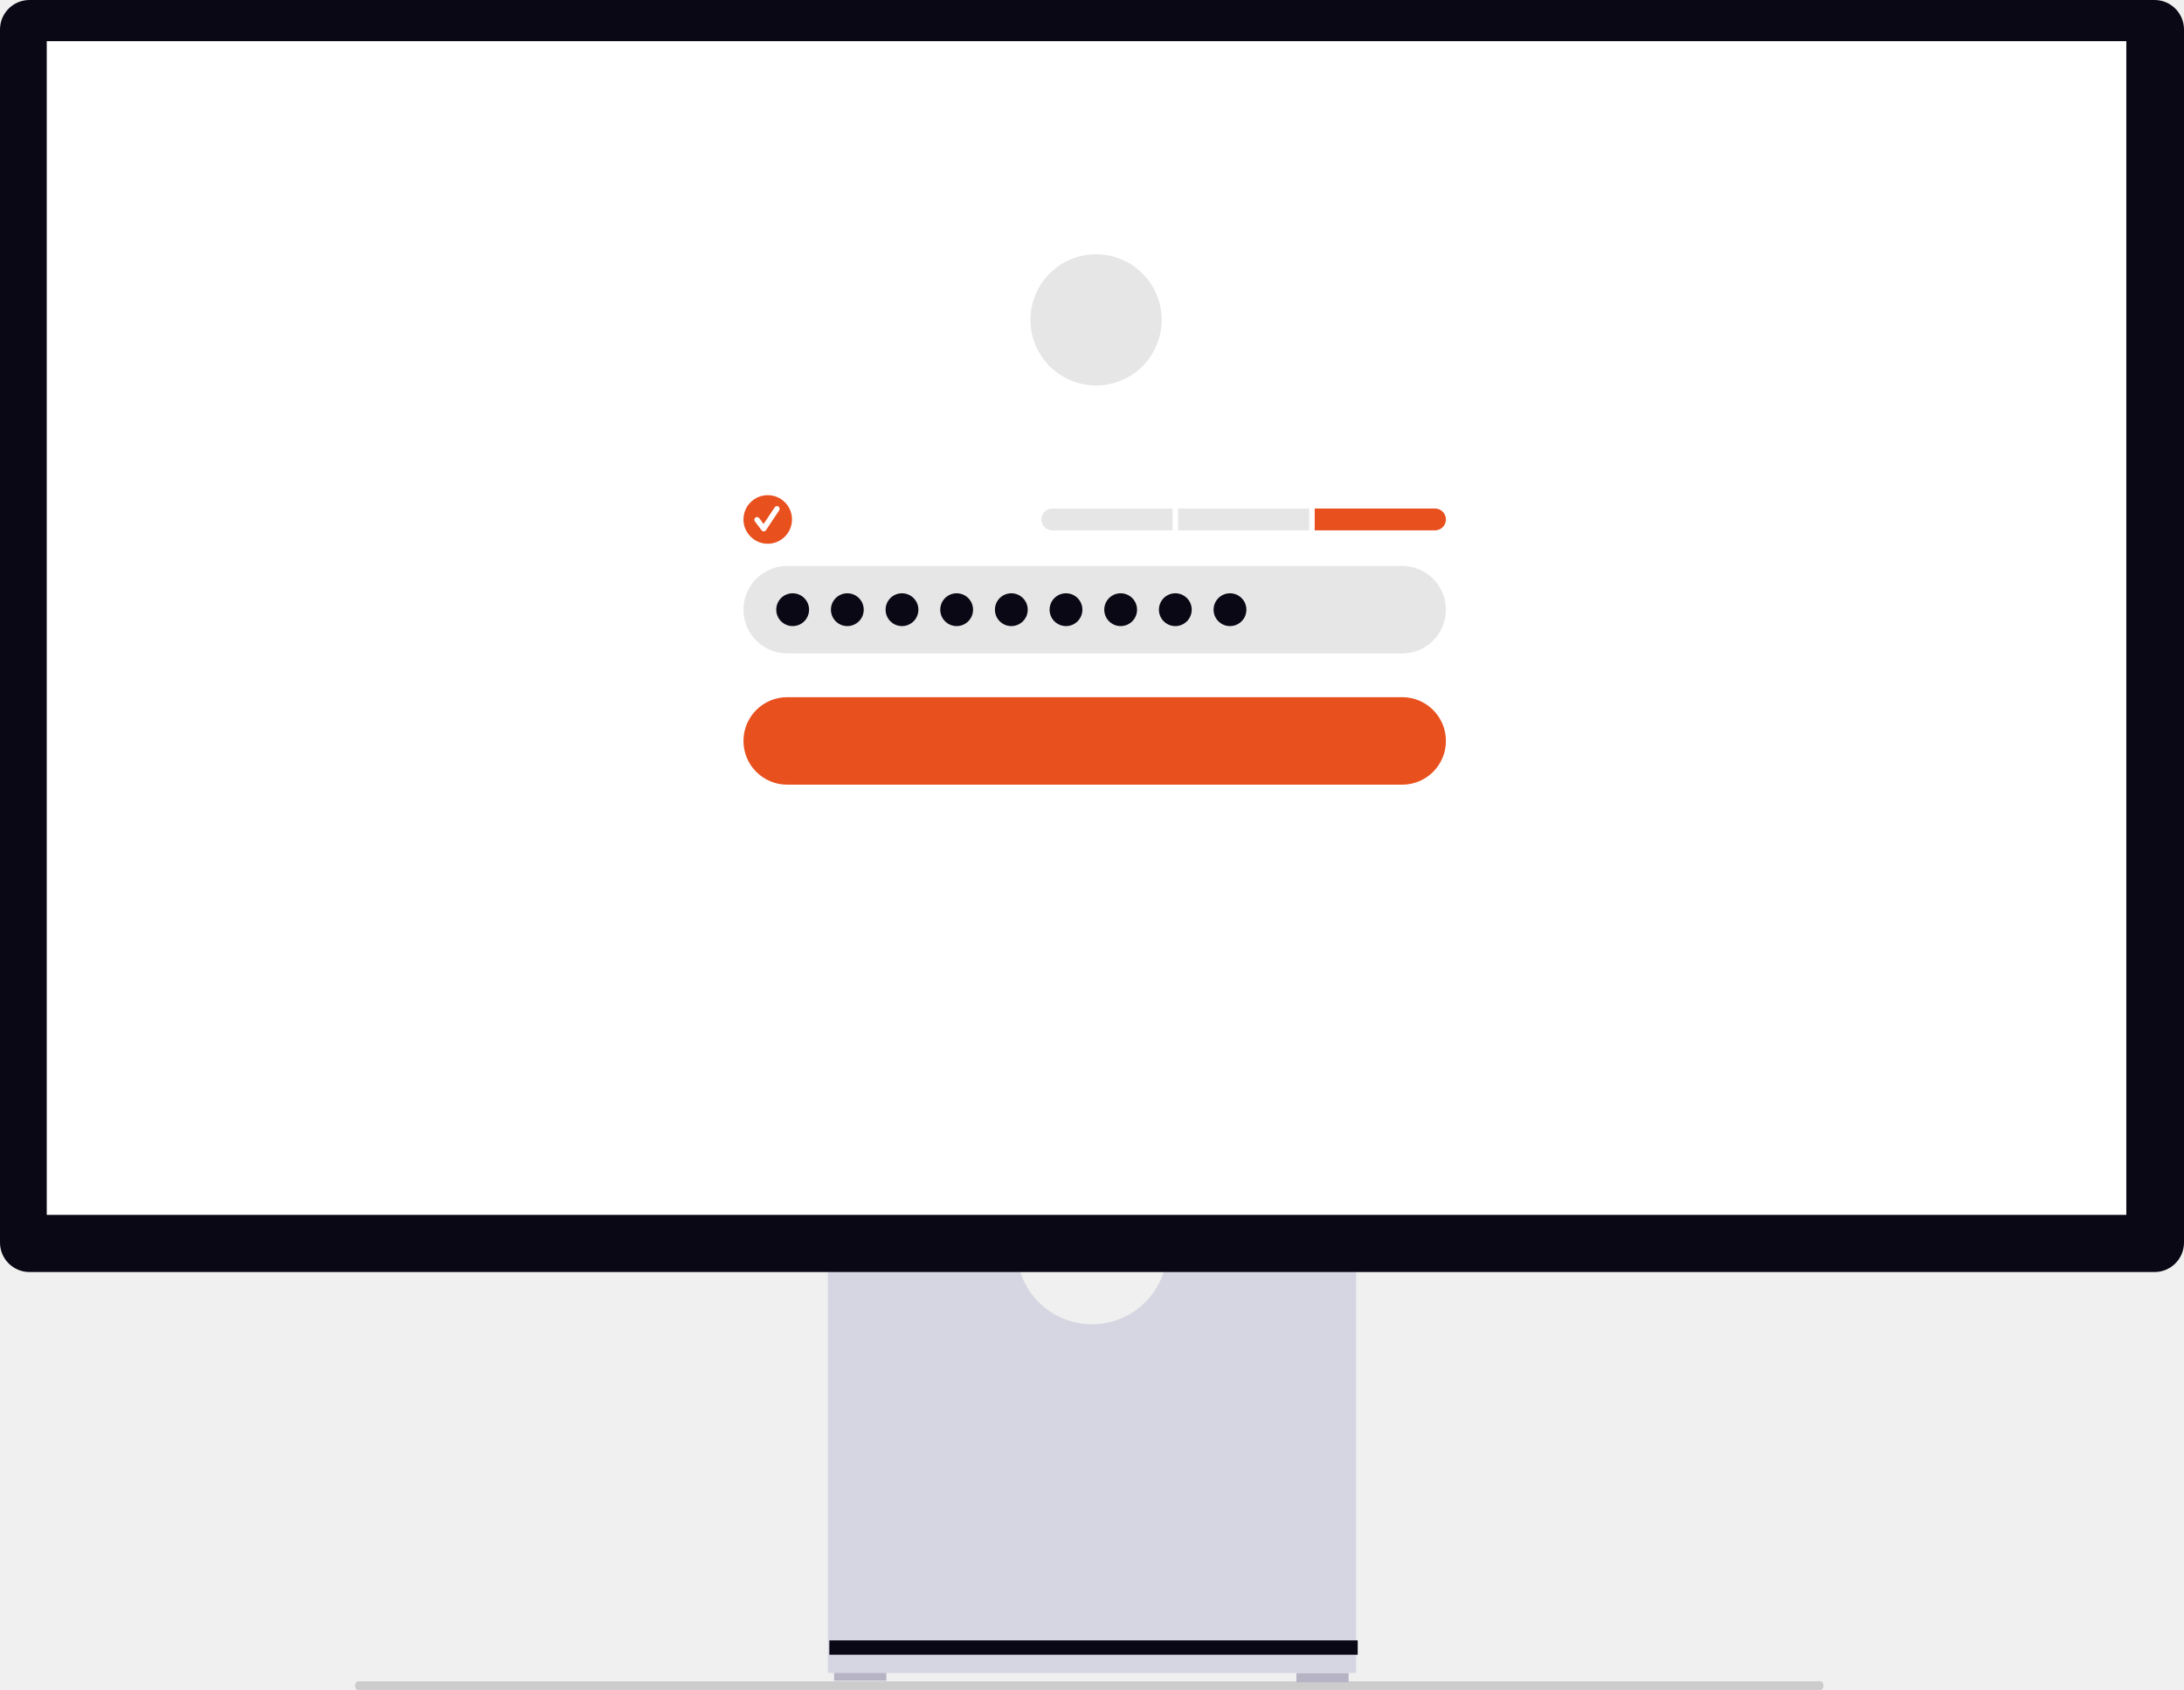
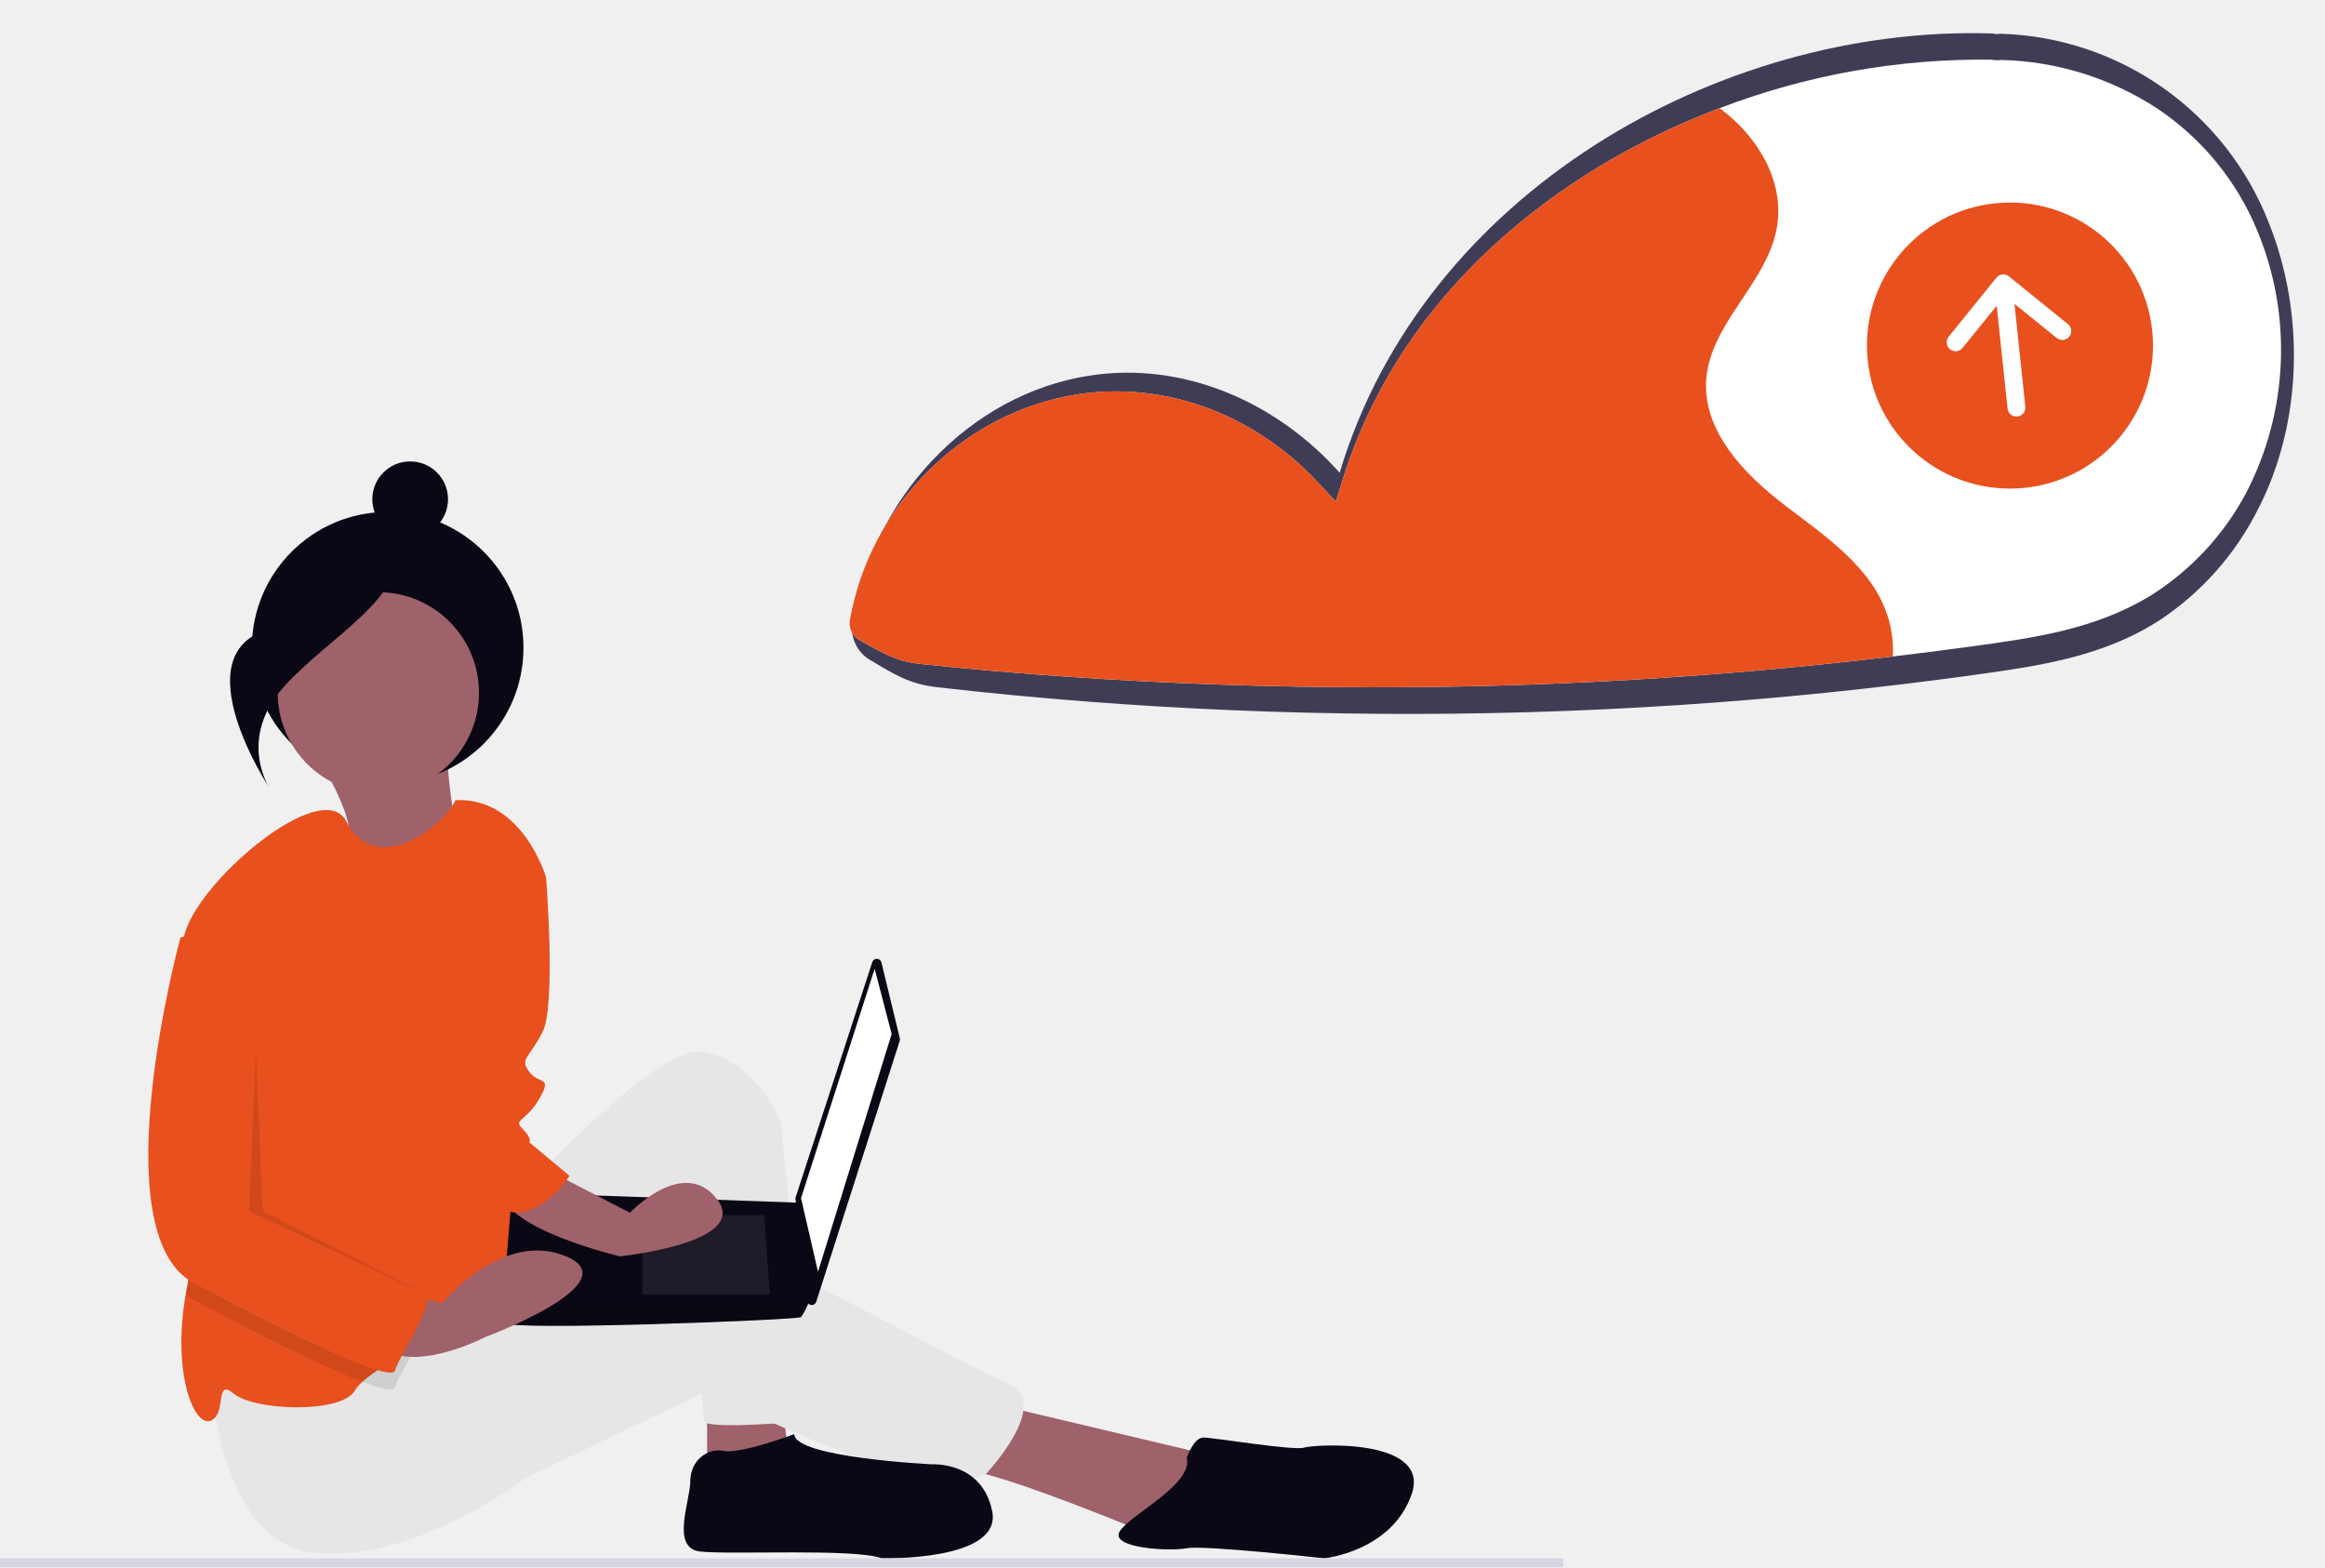
- <svg xmlns="http://www.w3.org/2000/svg" width="799.031" height="618.112" viewBox="0 0 799.031 618.112" role="img" artist="Katerina Limpitsouni" source="https://undraw.co/">
-   <g transform="translate(-560 -231.001)">
-     <path d="M15.18,488.763c0,.872.478,1.573,1.073,1.573h535.1c.6,0,1.073-.7,1.073-1.573s-.478-1.573-1.073-1.573H16.253C15.658,487.191,15.18,487.891,15.18,488.763Z" transform="translate(674.711 358.776)" fill="#ccc" />
-     <rect width="19.105" height="3.371" transform="translate(865.162 842.354)" fill="#b6b3c5" />
-     <rect width="19.105" height="3.371" transform="translate(1034.295 842.918)" fill="#b6b3c5" />
-     <path d="M352.955,370.945a27.529,27.529,0,0,1-54.321,0H229.146V521.536h193.3V370.945Z" transform="translate(633.721 321.378)" fill="#d6d6e3" />
-     <rect width="193.296" height="5.242" transform="translate(863.43 830.984)" fill="#090814" />
-     <path d="M788.255,487.17H10.776A10.788,10.788,0,0,1,0,476.394V32.688A10.788,10.788,0,0,1,10.776,21.911H788.255a10.789,10.789,0,0,1,10.776,10.776V476.394a10.789,10.789,0,0,1-10.776,10.776Z" transform="translate(560 209.09)" fill="#090814" />
-     <rect width="760.822" height="429.297" transform="translate(577.104 246.057)" fill="#fff" />
-     <rect width="257" height="32" rx="16" transform="translate(832 486)" fill="#E8501E" />
-     <g transform="translate(14 -27)">
-       <rect width="257" height="32" rx="16" transform="translate(818 465)" fill="#e6e6e6" />
-       <circle cx="6" cy="6" r="6" transform="translate(830 475)" fill="#090814" />
-       <circle cx="6" cy="6" r="6" transform="translate(850 475)" fill="#090814" />
-       <circle cx="6" cy="6" r="6" transform="translate(870 475)" fill="#090814" />
-       <circle cx="6" cy="6" r="6" transform="translate(890 475)" fill="#090814" />
-       <circle cx="6" cy="6" r="6" transform="translate(910 475)" fill="#090814" />
-       <circle cx="6" cy="6" r="6" transform="translate(930 475)" fill="#090814" />
-       <circle cx="6" cy="6" r="6" transform="translate(950 475)" fill="#090814" />
-       <circle cx="6" cy="6" r="6" transform="translate(970 475)" fill="#090814" />
-       <circle cx="6" cy="6" r="6" transform="translate(990 475)" fill="#090814" />
-     </g>
-     <circle cx="24" cy="24" r="24" transform="translate(937 324)" fill="#e6e6e6" />
-     <g transform="translate(14 2.113)">
-       <g transform="translate(0 50.88)">
-         <rect width="48" height="8" transform="translate(977 364)" fill="#e6e6e6" />
-         <path d="M0,0H44a4,4,0,0,1,4,4V4a4,4,0,0,1-4,4H0A0,0,0,0,1,0,8V0A0,0,0,0,1,0,0Z" transform="translate(1027 364)" fill="#E8501E" />
-         <path d="M4,0H48a0,0,0,0,1,0,0V8a0,0,0,0,1,0,0H4A4,4,0,0,1,0,4V4A4,4,0,0,1,4,0Z" transform="translate(927 364)" fill="#e6e6e6" />
-       </g>
-       <g transform="translate(-84 -112)">
-         <ellipse cx="8.88" cy="8.88" rx="8.88" ry="8.88" transform="translate(902 522)" fill="#E8501E" />
-         <path d="M296.891,358.937a.987.987,0,0,1-.79-.4l-2.423-3.23a.988.988,0,1,1,1.58-1.185l1.585,2.113,4.071-6.106a.988.988,0,0,1,1.644,1.1l-4.845,7.268a.988.988,0,0,1-.794.44Z" transform="translate(612.52 176.307)" fill="#fff" />
-       </g>
-     </g>
+ <svg xmlns="http://www.w3.org/2000/svg" width="791.308" height="533.417" viewBox="0 0 791.308 533.417" role="img" artist="Katerina Limpitsouni" source="https://undraw.co/">
+   <g id="Group_220" data-name="Group 220" transform="translate(-564 -273)">
+     <path id="Path_3373-374" data-name="Path 3373" d="M493.855,75.971a101.112,101.112,0,0,0-84.09-73.538c-.436-.065-.85.021-1.285-.009a12,12,0,0,0-1.714-.416C314.918-10.482,208.893,35.743,170.614,127.37c-18.952-26.415-49.169-43.481-81.488-41.784C47.9,87.751,11.511,119.332.365,160.87A12.539,12.539,0,0,0,5.55,174.278c7.2,5.428,12.122,9.233,20.984,11.208q25.02,5.578,50.219,10.219,49.17,9.055,98.854,14.641A1397.476,1397.476,0,0,0,378.083,218.4c22.511-.738,44.219-1.524,64.844-11.978a98.157,98.157,0,0,0,37.2-34.158C498.134,144.768,502.891,107.816,493.855,75.971Z" transform="matrix(0.995, -0.105, 0.105, 0.995, 836.816, 325.088)" fill="#3f3d56" />
+     <path id="Path_3374-375" data-name="Path 3374" d="M490.285,69.2a92.311,92.311,0,0,0-29.515-45.029,101.432,101.432,0,0,0-51.11-22h-1.135l-1.054-.189a7.327,7.327,0,0,0-1.027-.243,249.13,249.13,0,0,0-93.707,6.7c-58.678,15.433-114.248,51.975-140.2,110.924l-3.7,8.46-5.541-7.379C145.054,96.312,117.7,82.23,89.457,82.23c-1.405,0-2.811.027-4.243.108C45.969,84.284,10.994,112.5.129,150.963a6.646,6.646,0,0,0,3.189,7.054l.433.324c6.946,4.946,11.136,7.946,18.839,9.6,16.784,3.568,33.866,6.865,50.759,9.811,32.758,5.73,66.381,10.46,99.9,14.055a1477.9,1477.9,0,0,0,178.495,8.3q13.1-.162,26.136-.567c22.379-.676,43.542-1.351,63.6-11A92.634,92.634,0,0,0,477.1,157.4,105.6,105.6,0,0,0,490.285,69.2Z" transform="matrix(0.995, -0.105, 0.105, 0.995, 837.214, 334.259)" fill="#fff" />
+     <path id="Path_3375-376" data-name="Path 3375" d="M351.739,191.657a1477.842,1477.842,0,0,1-178.494-8.3c-33.515-3.595-67.138-8.325-99.9-14.055-16.893-2.946-33.974-6.244-50.759-9.811-7.7-1.649-11.892-4.649-18.839-9.6l-.433-.324a6.646,6.646,0,0,1-3.189-7.054c10.865-38.461,45.84-66.678,85.085-68.624,1.432-.081,2.838-.108,4.243-.108,28.245,0,55.6,14.082,73.841,38.218l5.541,7.379,3.7-8.46C198.489,51.975,254.059,15.433,312.737,0c11.838,10.7,19.46,27.109,15.136,42.326-5.216,18.46-25.866,29.974-29.326,48.84-3.162,17.217,9.163,33.218,21.839,45.272,12.676,12.028,27.353,24.109,31.028,41.191a37.749,37.749,0,0,1,.325,14.028Z" transform="matrix(0.995, -0.105, 0.105, 0.995, 838.096, 342.656)" fill="#E8501E" />
+     <ellipse id="Ellipse_529" data-name="Ellipse 529" cx="48.651" cy="48.651" rx="48.651" ry="48.651" transform="matrix(0.995, -0.105, 0.105, 0.995, 1194.573, 347.311)" fill="#E8501E" />
+     <path id="Path_3376-377" data-name="Path 3376" d="M41.678,19.135,23.434.891a3.04,3.04,0,0,0-4.3,0L.891,19.135a3.04,3.04,0,0,0,4.3,4.3L18.244,10.381V45.61a3.041,3.041,0,0,0,6.081,0V10.381L37.379,23.435a3.04,3.04,0,0,0,4.3-4.3Z" transform="matrix(0.995, -0.105, 0.105, 0.995, 1224.331, 368.644)" fill="#fff" />
+     <path id="Path_3504-378" data-name="Path 3504" d="M304.558,541.229s14.74,23.378,9.476,29.708,39.495,6.488,39.495,6.488-6.723-34.008-4.745-41.835Z" transform="translate(367.827 -10.033)" fill="#9f616a" />
+     <circle id="Ellipse_553" data-name="Ellipse 553" cx="46.221" cy="46.221" r="46.221" transform="translate(649.723 447.228)" fill="#090814" />
+     <path id="Path_3505-379" data-name="Path 3505" d="M245.51,536.052v27.4l27.4-5.709-2.282-19.408Z" transform="translate(559.143 207.923)" fill="#9f616a" />
+     <path id="Path_3506-380" data-name="Path 3506" d="M14.5,0,91,12.559,71.588,41.1S17.929,22.834,4.228,22.834,14.5,0,14.5,0Z" transform="matrix(0.998, 0.07, -0.07, 0.998, 888.736, 750.002)" fill="#9f616a" />
+     <path id="Path_3507-381" data-name="Path 3507" d="M349.1,675.669s57.084-66.218,75.351-62.793,26.259,23.975,26.259,23.975l10.275,101.61s-36.534,3.425-36.534,0-6.85-76.493-6.85-76.493S363.941,780.7,335.4,701.928Z" transform="translate(379.062 18.072)" fill="#e6e6e6" />
+     <path id="Path_3508-382" data-name="Path 3508" d="M277.656,702.392S278.8,762.2,313.048,765.63s71.926-25.562,71.926-25.562l61.651-29.536s73.068,38.669,94.76,28.394c0,0,22.834-23.975,7.992-30.826s-1.142,0-1.142,0l-87.91-45.668s-17.125-4.567-46.809,7.992-69.643,18.267-69.643,18.267Z" transform="translate(358.027 35.876)" fill="#e6e6e6" />
+     <circle id="Ellipse_554" data-name="Ellipse 554" cx="34.251" cy="34.251" r="34.251" transform="translate(658.517 474.538)" fill="#9f616a" />
+     <path id="Path_3509-383" data-name="Path 3509" d="M386.49,609.455l-2.283,47.951s1.142,62.793-9.134,67.36c-5.195,2.306-15.63,6.941-25.277,12.01-7.238,3.79-14.031,7.809-17.822,11.269a12.781,12.781,0,0,0-2.569,2.98c-4.567,7.992-34.251,6.85-41.1,1.142s-2.283,6.85-7.992,9.134c-5.526,2.215-13.186-15.892-8.494-42.928.148-.9.32-1.815.5-2.74,5.24-26.2-2.991-88.96-1.724-113.21a42.668,42.668,0,0,1,.582-5.526c3.425-18.267,47.129-55.44,55.3-39.605,10.07,19.546,33.2,1.69,37.173-7.2,22.834-1.142,30.826,26.259,30.826,26.259Z" transform="translate(355.37 -4.766)" fill="#E8501E" />
+     <path id="Path_3510-384" data-name="Path 3510" d="M433.315,708.243s-18.267,6.85-23.975,5.708-11.417,3.425-11.417,10.275-6.85,22.834,3.425,23.975,52.518-1.142,61.651,2.283c0,0,41.1,1.142,37.676-15.984s-20.55-15.984-20.55-15.984S433.315,716.235,433.315,708.243Z" transform="translate(401.021 52.858)" fill="#090814" />
+     <path id="Path_3511-385" data-name="Path 3511" d="M527.379,712.583s2.283-6.85,5.708-6.85,30.826,4.567,34.251,3.425,43.384-3.425,36.534,15.984-29.684,21.692-29.684,21.692-41.1-4.567-46.809-3.425-26.259,0-22.834-5.708S529.662,721.716,527.379,712.583Z" transform="translate(440.536 56.526)" fill="#090814" />
+     <path id="Path_3512-386" data-name="Path 3512" d="M452.818,590.881l6.263,25.837a1.614,1.614,0,0,1-.031.872l-28.413,88.789a1.614,1.614,0,0,1-3.14-.31l-3.931-34.589a1.614,1.614,0,0,1,.069-.682l26.08-80.037a1.614,1.614,0,0,1,3.1.12Z" transform="translate(411.174 9.657)" fill="#090814" />
+     <path id="Path_3513-387" data-name="Path 3513" d="M294.007,432.512l5.783,22.168-25.06,80.961-5.783-25.059Z" transform="translate(567.681 170.207)" fill="#fff" />
+     <path id="Path_3514-388" data-name="Path 3514" d="M350.816,692.3c.964,2.891,100.237-.964,101.2-1.928a20.926,20.926,0,0,0,2.12-3.855c.906-1.928,1.735-3.855,1.735-3.855l-3.855-31.208-98.309-3.489s-2.458,26.447-2.959,38.553A28.919,28.919,0,0,0,350.816,692.3Z" transform="translate(384.611 30.899)" fill="#090814" />
+     <path id="Path_3515-389" data-name="Path 3515" d="M270.829,493.975l1.928,26.988H229.385V493.975Z" transform="translate(553.27 192.596)" fill="#d6d6e3" opacity="0.1" />
+     <path id="Path_3516-390" data-name="Path 3516" d="M225.479,500.348l.259-.052-1.224,11.617h-24.1V500.348Z" transform="translate(542.718 194.898)" opacity="0.1" />
+     <path id="Path_3517-391" data-name="Path 3517" d="M350.816,682c.964,2.891,100.237-.964,101.2-1.928a20.924,20.924,0,0,0,2.12-3.855H350.748A28.919,28.919,0,0,0,350.816,682Z" transform="translate(384.611 41.193)" opacity="0.1" />
+     <circle id="Ellipse_555" data-name="Ellipse 555" cx="12.881" cy="12.881" r="12.881" transform="translate(690.72 430.038)" fill="#090814" />
+     <path id="Path_3518-392" data-name="Path 3518" d="M339.933,485.295s-13.161,21.891-43.763,30.085-.25,54.182-.25,54.182-11.037-16.723,4.883-34.433S342.342,505.312,339.933,485.295Z" transform="translate(359.793 -28.354)" fill="#090814" />
+     <path id="Path_3519-393" data-name="Path 3519" d="M349.769,723.659c-2.82,5.332-6.131,10.869-6.69,13.107-.377,1.518-4.555.639-11.131-1.838-13.186-4.989-36.043-16.417-57.37-27.846a18.02,18.02,0,0,1-2.786-1.827c.148-.9.32-1.815.5-2.74,5.24-26.2-2.991-88.96-1.724-113.21l9.716-3.242,19.409,18.267v77.635s50.234,27.4,53.659,29.684C355.1,712.813,352.692,718.122,349.769,723.659Z" transform="translate(355.397 8.353)" opacity="0.1" />
+     <path id="Path_3520-394" data-name="Path 3520" d="M363.039,641.409l30.826,15.984s18.267-19.409,29.684-4.567-33.109,19.409-33.109,19.409-38.817-9.134-39.959-21.692S363.039,641.409,363.039,641.409Z" transform="translate(384.53 28.357)" fill="#9f616a" />
+     <path id="Path_3521-395" data-name="Path 3521" d="M323.944,675.841l18.267,4.567s20.55-25.117,42.242-15.984-27.4,27.4-27.4,27.4-26.259,13.7-36.534,2.283S323.944,675.841,323.944,675.841Z" transform="translate(372.249 36.168)" fill="#9f616a" />
+     <path id="Path_3522-396" data-name="Path 3522" d="M355.871,561.794c1.142,1.142,13.7,10.275,13.7,10.275s3.425,43.384-1.142,52.518-7.992,9.134-4.567,13.7,7.992,1.142,3.425,9.134-9.134,6.85-5.708,10.275,2.283,4.567,2.283,4.567l13.7,11.417s-8.405,13.388-19.045,12.4-19.773-52.361-19.773-52.361Z" transform="translate(380.28 -0.488)" fill="#E8501E" />
+     <path id="Path_3523-397" data-name="Path 3523" d="M283.318,581.878,273.042,585.3s-27.4,100.469,4.567,117.594,67.36,34.251,68.5,29.684,13.7-22.834,10.275-25.117-53.659-29.684-53.659-29.684V600.145Z" transform="translate(352.365 6.828)" fill="#E8501E" />
+     <path id="Path_3524-398" data-name="Path 3524" d="M133.562,452.785l-2.282,54.8,60.509,28.543-55.943-28.543Z" transform="translate(517.533 177.592)" opacity="0.1" />
+     <rect id="Rectangle_791" data-name="Rectangle 791" width="532.063" height="3.057" transform="translate(564 803.36)" fill="#d6d6e3" />
  </g>
</svg>
